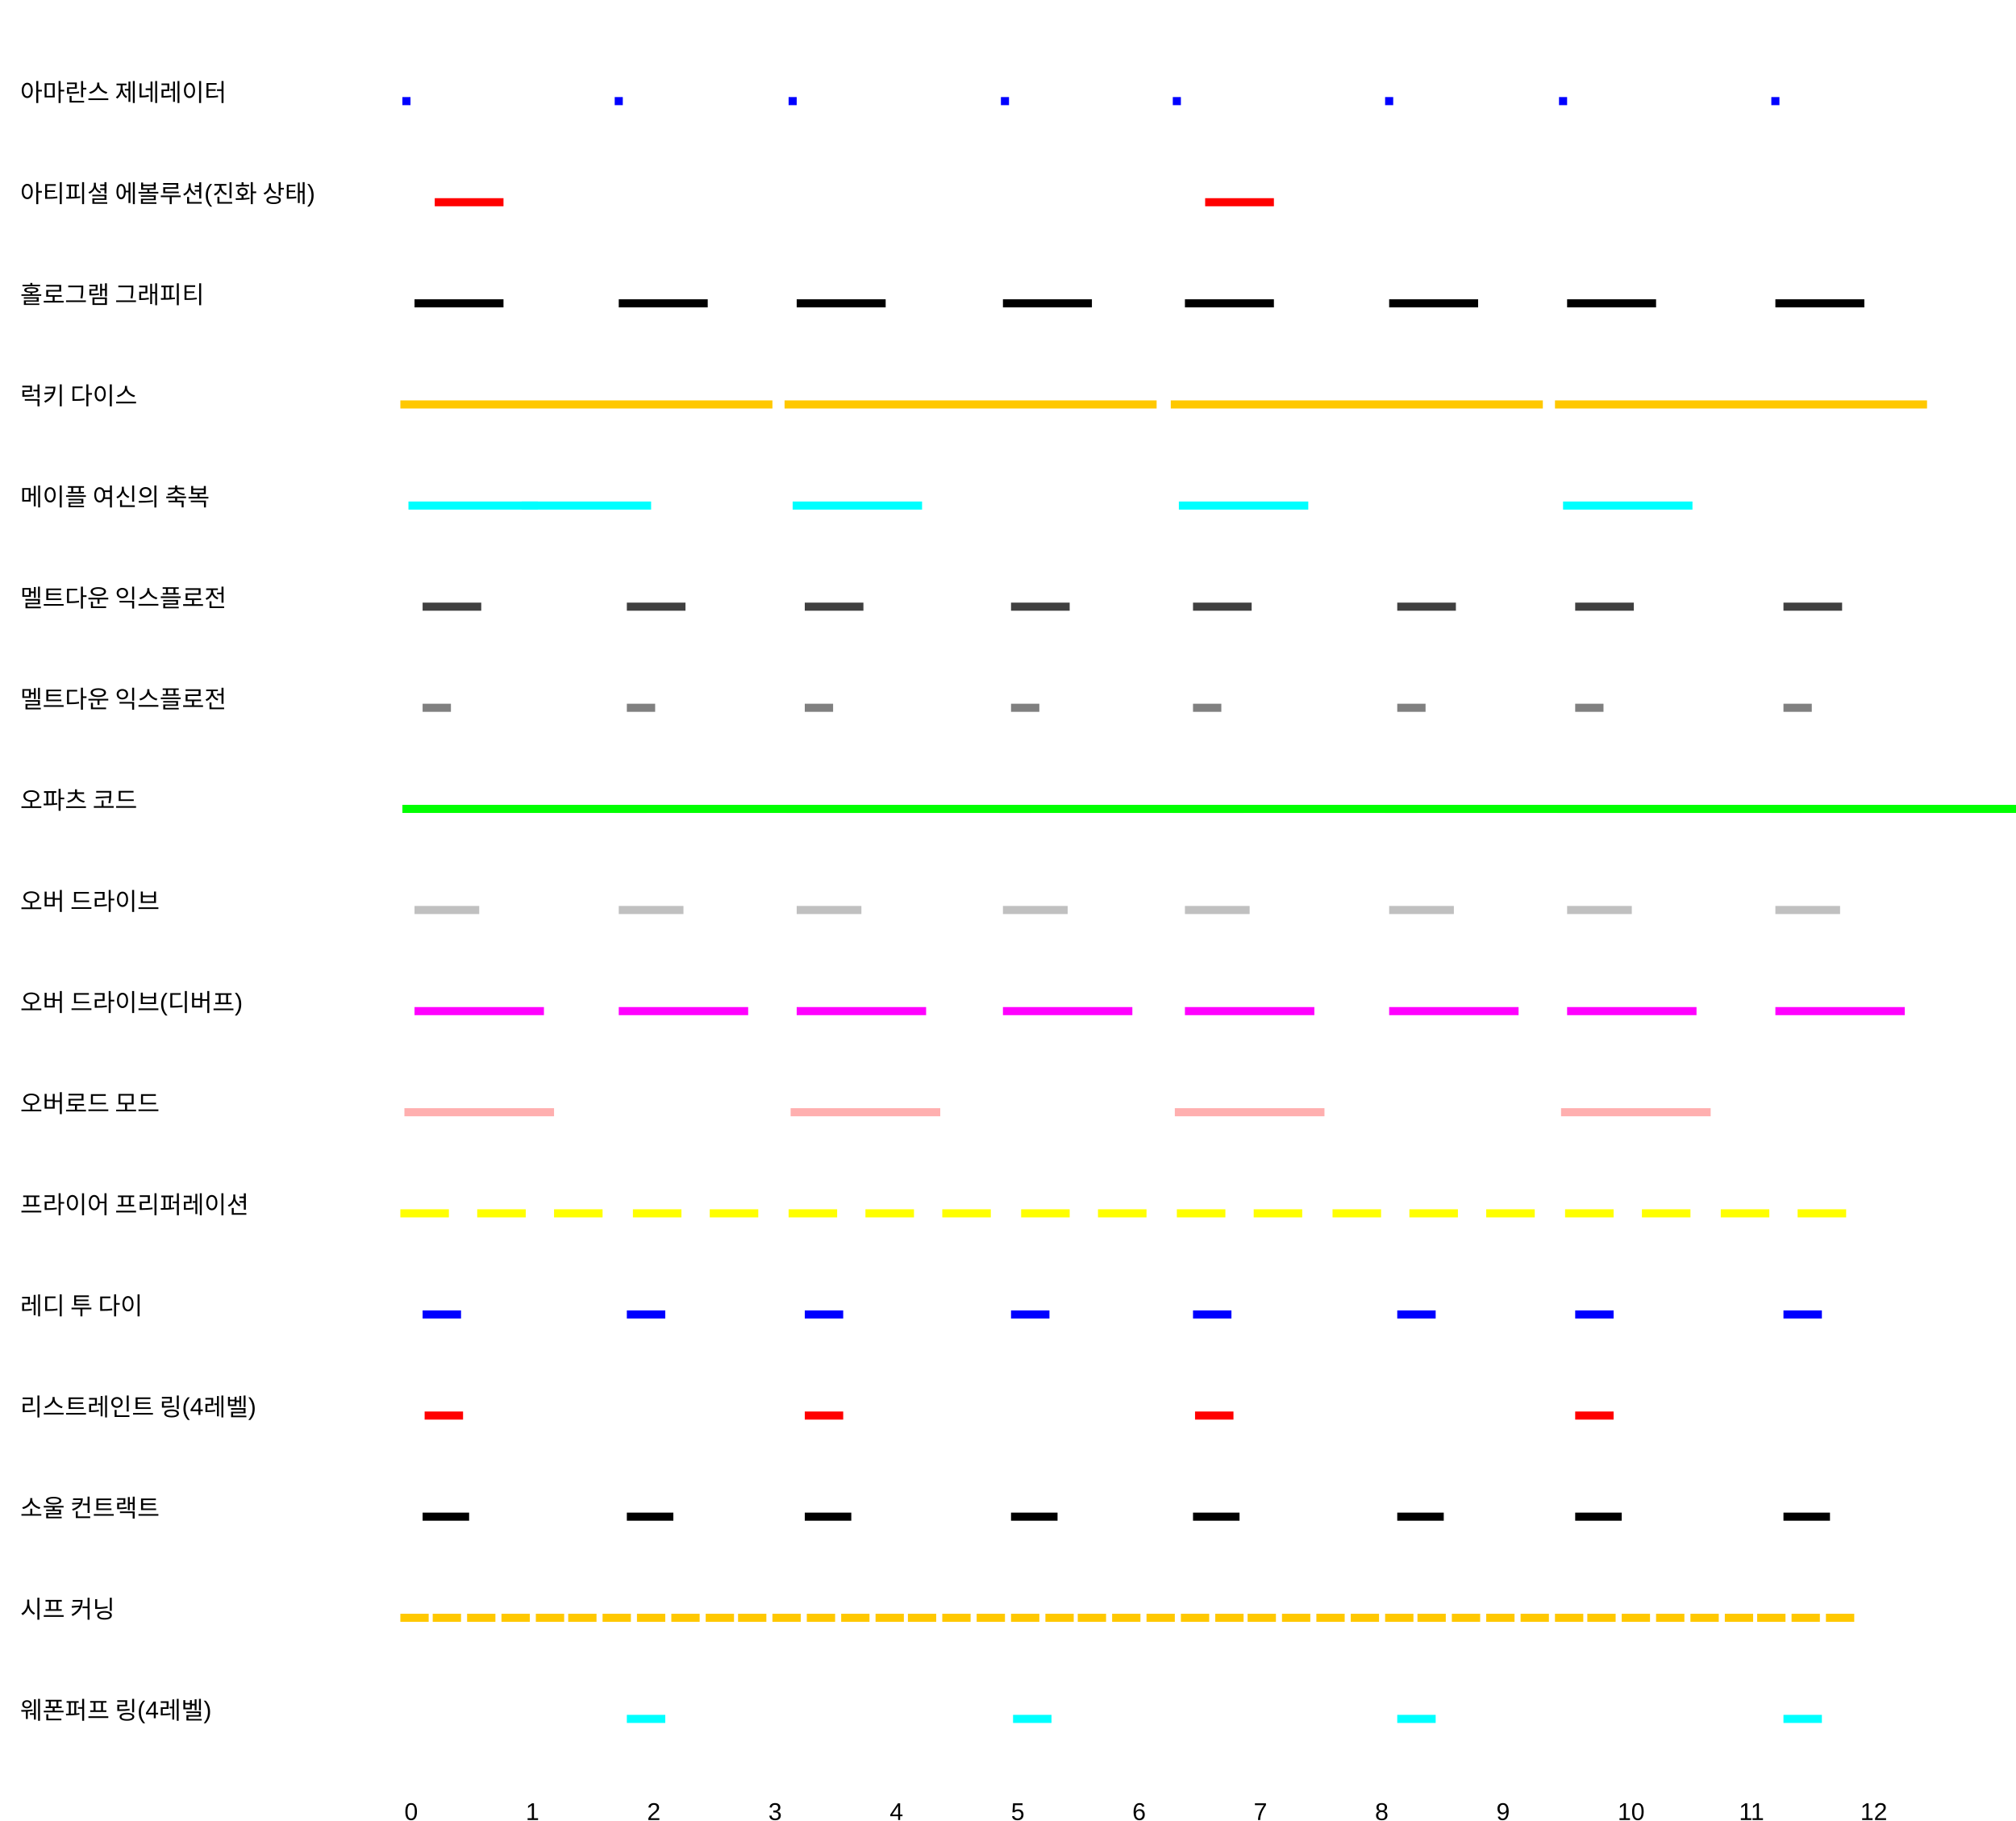
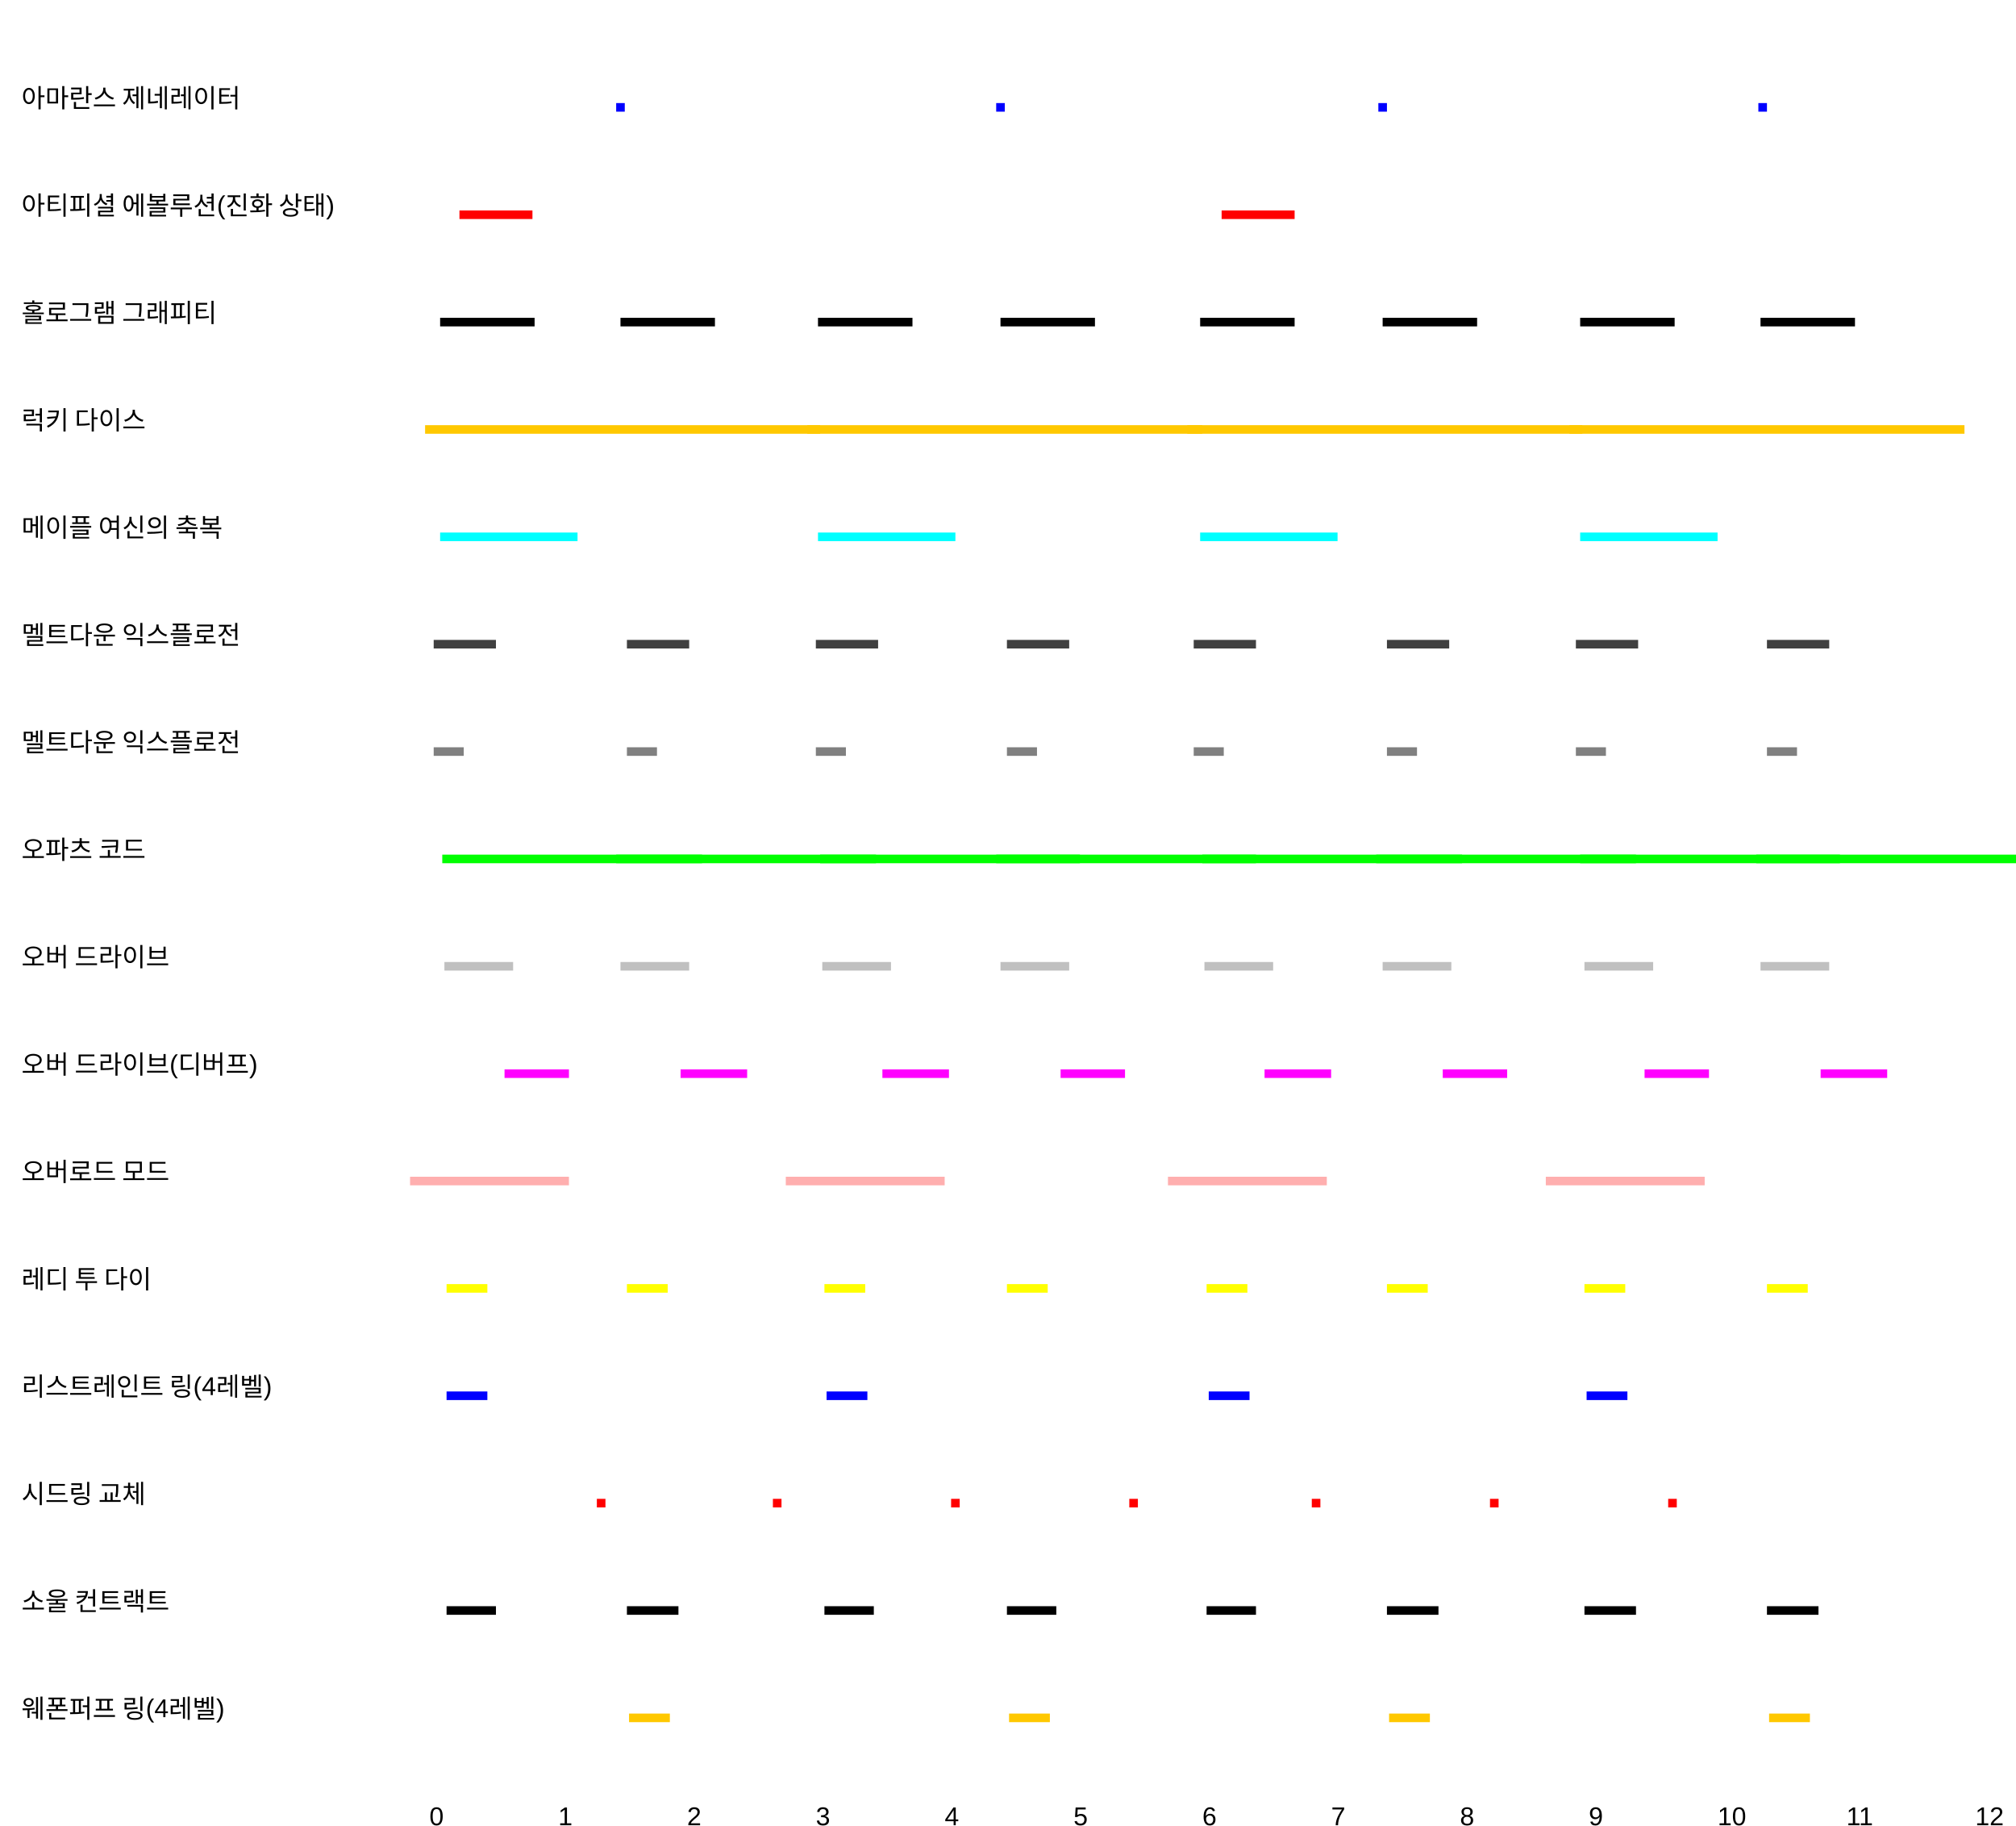
<svg xmlns="http://www.w3.org/2000/svg" style="fill-opacity:1; color-rendering:auto; color-interpolation:auto; text-rendering:auto; stroke:black; stroke-linecap:square; stroke-miterlimit:10; shape-rendering:auto; stroke-opacity:1; fill:black; stroke-dasharray:none; font-weight:normal; stroke-width:1; font-family:'Dialog'; font-style:normal; stroke-linejoin:miter; font-size:12px; stroke-dashoffset:0; image-rendering:auto;">
  <defs id="genericDefs" />
  <g>
    <g style="font-family:'Arial';">
      <text x="10" xml:space="preserve" y="50" style="stroke:none;">아마란스 제네레이터</text>
-       <line x1="201" x2="201" y1="50" style="fill:none; stroke:blue; stroke-width:4;" y2="50" />
-       <line x1="306" x2="306" y1="50" style="fill:none; stroke:blue; stroke-width:4;" y2="50" />
-       <line x1="392" x2="392" y1="50" style="fill:none; stroke:blue; stroke-width:4;" y2="50" />
-       <line x1="497" x2="497" y1="50" style="fill:none; stroke:blue; stroke-width:4;" y2="50" />
-       <line x1="582" x2="582" y1="50" style="fill:none; stroke:blue; stroke-width:4;" y2="50" />
-       <line x1="687" x2="687" y1="50" style="fill:none; stroke:blue; stroke-width:4;" y2="50" />
-       <line x1="773" x2="773" y1="50" style="fill:none; stroke:blue; stroke-width:4;" y2="50" />
-       <line x1="878" x2="878" y1="50" style="fill:none; stroke:blue; stroke-width:4;" y2="50" />
+       <line x1="289" x2="289" y1="50" style="fill:none; stroke:blue; stroke-width:4;" y2="50" />
+       <line x1="466" x2="466" y1="50" style="fill:none; stroke:blue; stroke-width:4;" y2="50" />
+       <line x1="644" x2="644" y1="50" style="fill:none; stroke:blue; stroke-width:4;" y2="50" />
+       <line x1="821" x2="821" y1="50" style="fill:none; stroke:blue; stroke-width:4;" y2="50" />
      <text x="10" xml:space="preserve" y="100" style="stroke-width:4; stroke:none;">아티피셜 에볼루션(진화 상태)</text>
-       <line x1="217" x2="247" y1="100" style="fill:none; stroke:red; stroke-width:4;" y2="100" />
-       <line x1="598" x2="628" y1="100" style="fill:none; stroke:red; stroke-width:4;" y2="100" />
+       <line x1="216" x2="246" y1="100" style="fill:none; stroke:red; stroke-width:4;" y2="100" />
+       <line x1="571" x2="601" y1="100" style="fill:none; stroke:red; stroke-width:4;" y2="100" />
      <text x="10" xml:space="preserve" y="150" style="stroke-width:4; stroke:none;">홀로그램 그래피티</text>
      <line x1="207" x2="247" y1="150" style="fill:none; stroke-width:4;" y2="150" />
-       <line x1="308" x2="348" y1="150" style="fill:none; stroke-width:4;" y2="150" />
-       <line x1="396" x2="436" y1="150" style="fill:none; stroke-width:4;" y2="150" />
-       <line x1="498" x2="538" y1="150" style="fill:none; stroke-width:4;" y2="150" />
-       <line x1="588" x2="628" y1="150" style="fill:none; stroke-width:4;" y2="150" />
-       <line x1="689" x2="729" y1="150" style="fill:none; stroke-width:4;" y2="150" />
-       <line x1="777" x2="817" y1="150" style="fill:none; stroke-width:4;" y2="150" />
-       <line x1="880" x2="920" y1="150" style="fill:none; stroke-width:4;" y2="150" />
+       <line x1="291" x2="331" y1="150" style="fill:none; stroke-width:4;" y2="150" />
+       <line x1="383" x2="423" y1="150" style="fill:none; stroke-width:4;" y2="150" />
+       <line x1="468" x2="508" y1="150" style="fill:none; stroke-width:4;" y2="150" />
+       <line x1="561" x2="601" y1="150" style="fill:none; stroke-width:4;" y2="150" />
+       <line x1="646" x2="686" y1="150" style="fill:none; stroke-width:4;" y2="150" />
+       <line x1="738" x2="778" y1="150" style="fill:none; stroke-width:4;" y2="150" />
+       <line x1="822" x2="862" y1="150" style="fill:none; stroke-width:4;" y2="150" />
      <text x="10" xml:space="preserve" y="200" style="stroke-width:4; stroke:none;">럭키 다이스</text>
      <line x1="200" x2="380" y1="200" style="fill:none; stroke:rgb(255,200,0); stroke-width:4;" y2="200" />
-       <line x1="390" x2="570" y1="200" style="fill:none; stroke:rgb(255,200,0); stroke-width:4;" y2="200" />
-       <line x1="581" x2="761" y1="200" style="fill:none; stroke:rgb(255,200,0); stroke-width:4;" y2="200" />
-       <line x1="771" x2="951" y1="200" style="fill:none; stroke:rgb(255,200,0); stroke-width:4;" y2="200" />
+       <line x1="378" x2="558" y1="200" style="fill:none; stroke:rgb(255,200,0); stroke-width:4;" y2="200" />
+       <line x1="555" x2="735" y1="200" style="fill:none; stroke:rgb(255,200,0); stroke-width:4;" y2="200" />
+       <line x1="733" x2="913" y1="200" style="fill:none; stroke:rgb(255,200,0); stroke-width:4;" y2="200" />
      <text x="10" xml:space="preserve" y="250" style="stroke-width:4; stroke:none;">메이플 여신의 축복</text>
-       <line x1="204" x2="264" y1="250" style="fill:none; stroke:aqua; stroke-width:4;" y2="250" />
-       <line x1="260" x2="320" y1="250" style="fill:none; stroke:aqua; stroke-width:4;" y2="250" />
-       <line x1="394" x2="454" y1="250" style="fill:none; stroke:aqua; stroke-width:4;" y2="250" />
-       <line x1="585" x2="645" y1="250" style="fill:none; stroke:aqua; stroke-width:4;" y2="250" />
-       <line x1="775" x2="835" y1="250" style="fill:none; stroke:aqua; stroke-width:4;" y2="250" />
+       <line x1="207" x2="267" y1="250" style="fill:none; stroke:aqua; stroke-width:4;" y2="250" />
+       <line x1="383" x2="443" y1="250" style="fill:none; stroke:aqua; stroke-width:4;" y2="250" />
+       <line x1="561" x2="621" y1="250" style="fill:none; stroke:aqua; stroke-width:4;" y2="250" />
+       <line x1="738" x2="798" y1="250" style="fill:none; stroke:aqua; stroke-width:4;" y2="250" />
      <text x="10" xml:space="preserve" y="300" style="stroke-width:4; stroke:none;">멜트다운 익스플로전</text>
-       <line x1="211" x2="236" y1="300" style="fill:none; stroke:rgb(64,64,64); stroke-width:4;" y2="300" />
-       <line x1="312" x2="337" y1="300" style="fill:none; stroke:rgb(64,64,64); stroke-width:4;" y2="300" />
-       <line x1="400" x2="425" y1="300" style="fill:none; stroke:rgb(64,64,64); stroke-width:4;" y2="300" />
-       <line x1="502" x2="527" y1="300" style="fill:none; stroke:rgb(64,64,64); stroke-width:4;" y2="300" />
-       <line x1="592" x2="617" y1="300" style="fill:none; stroke:rgb(64,64,64); stroke-width:4;" y2="300" />
-       <line x1="693" x2="718" y1="300" style="fill:none; stroke:rgb(64,64,64); stroke-width:4;" y2="300" />
-       <line x1="781" x2="806" y1="300" style="fill:none; stroke:rgb(64,64,64); stroke-width:4;" y2="300" />
-       <line x1="884" x2="909" y1="300" style="fill:none; stroke:rgb(64,64,64); stroke-width:4;" y2="300" />
+       <line x1="204" x2="229" y1="300" style="fill:none; stroke:rgb(64,64,64); stroke-width:4;" y2="300" />
+       <line x1="294" x2="319" y1="300" style="fill:none; stroke:rgb(64,64,64); stroke-width:4;" y2="300" />
+       <line x1="382" x2="407" y1="300" style="fill:none; stroke:rgb(64,64,64); stroke-width:4;" y2="300" />
+       <line x1="471" x2="496" y1="300" style="fill:none; stroke:rgb(64,64,64); stroke-width:4;" y2="300" />
+       <line x1="558" x2="583" y1="300" style="fill:none; stroke:rgb(64,64,64); stroke-width:4;" y2="300" />
+       <line x1="648" x2="673" y1="300" style="fill:none; stroke:rgb(64,64,64); stroke-width:4;" y2="300" />
+       <line x1="736" x2="761" y1="300" style="fill:none; stroke:rgb(64,64,64); stroke-width:4;" y2="300" />
+       <line x1="825" x2="850" y1="300" style="fill:none; stroke:rgb(64,64,64); stroke-width:4;" y2="300" />
      <text x="10" xml:space="preserve" y="350" style="stroke-width:4; stroke:none;">멜트다운 익스플로전</text>
-       <line x1="211" x2="221" y1="350" style="fill:none; stroke:gray; stroke-width:4;" y2="350" />
-       <line x1="312" x2="322" y1="350" style="fill:none; stroke:gray; stroke-width:4;" y2="350" />
-       <line x1="400" x2="410" y1="350" style="fill:none; stroke:gray; stroke-width:4;" y2="350" />
-       <line x1="502" x2="512" y1="350" style="fill:none; stroke:gray; stroke-width:4;" y2="350" />
-       <line x1="592" x2="602" y1="350" style="fill:none; stroke:gray; stroke-width:4;" y2="350" />
-       <line x1="693" x2="703" y1="350" style="fill:none; stroke:gray; stroke-width:4;" y2="350" />
-       <line x1="781" x2="791" y1="350" style="fill:none; stroke:gray; stroke-width:4;" y2="350" />
-       <line x1="884" x2="894" y1="350" style="fill:none; stroke:gray; stroke-width:4;" y2="350" />
+       <line x1="204" x2="214" y1="350" style="fill:none; stroke:gray; stroke-width:4;" y2="350" />
+       <line x1="294" x2="304" y1="350" style="fill:none; stroke:gray; stroke-width:4;" y2="350" />
+       <line x1="382" x2="392" y1="350" style="fill:none; stroke:gray; stroke-width:4;" y2="350" />
+       <line x1="471" x2="481" y1="350" style="fill:none; stroke:gray; stroke-width:4;" y2="350" />
+       <line x1="558" x2="568" y1="350" style="fill:none; stroke:gray; stroke-width:4;" y2="350" />
+       <line x1="648" x2="658" y1="350" style="fill:none; stroke:gray; stroke-width:4;" y2="350" />
+       <line x1="736" x2="746" y1="350" style="fill:none; stroke:gray; stroke-width:4;" y2="350" />
+       <line x1="825" x2="835" y1="350" style="fill:none; stroke:gray; stroke-width:4;" y2="350" />
      <text x="10" xml:space="preserve" y="400" style="stroke-width:4; stroke:none;">오파츠 코드</text>
-       <line x1="201" x2="318" y1="400" style="fill:none; stroke:lime; stroke-width:4;" y2="400" />
-       <line x1="306" x2="423" y1="400" style="fill:none; stroke:lime; stroke-width:4;" y2="400" />
-       <line x1="391" x2="508" y1="400" style="fill:none; stroke:lime; stroke-width:4;" y2="400" />
-       <line x1="496" x2="613" y1="400" style="fill:none; stroke:lime; stroke-width:4;" y2="400" />
-       <line x1="582" x2="699" y1="400" style="fill:none; stroke:lime; stroke-width:4;" y2="400" />
-       <line x1="687" x2="804" y1="400" style="fill:none; stroke:lime; stroke-width:4;" y2="400" />
-       <line x1="772" x2="889" y1="400" style="fill:none; stroke:lime; stroke-width:4;" y2="400" />
-       <line x1="878" x2="995" y1="400" style="fill:none; stroke:lime; stroke-width:4;" y2="400" />
+       <line x1="208" x2="325" y1="400" style="fill:none; stroke:lime; stroke-width:4;" y2="400" />
+       <line x1="289" x2="406" y1="400" style="fill:none; stroke:lime; stroke-width:4;" y2="400" />
+       <line x1="384" x2="501" y1="400" style="fill:none; stroke:lime; stroke-width:4;" y2="400" />
+       <line x1="466" x2="583" y1="400" style="fill:none; stroke:lime; stroke-width:4;" y2="400" />
+       <line x1="562" x2="679" y1="400" style="fill:none; stroke:lime; stroke-width:4;" y2="400" />
+       <line x1="643" x2="760" y1="400" style="fill:none; stroke:lime; stroke-width:4;" y2="400" />
+       <line x1="738" x2="855" y1="400" style="fill:none; stroke:lime; stroke-width:4;" y2="400" />
+       <line x1="820" x2="937" y1="400" style="fill:none; stroke:lime; stroke-width:4;" y2="400" />
      <text x="10" xml:space="preserve" y="450" style="stroke-width:4; stroke:none;">오버 드라이브</text>
-       <line x1="207" x2="235" y1="450" style="fill:none; stroke:silver; stroke-width:4;" y2="450" />
-       <line x1="308" x2="336" y1="450" style="fill:none; stroke:silver; stroke-width:4;" y2="450" />
-       <line x1="396" x2="424" y1="450" style="fill:none; stroke:silver; stroke-width:4;" y2="450" />
-       <line x1="498" x2="526" y1="450" style="fill:none; stroke:silver; stroke-width:4;" y2="450" />
-       <line x1="588" x2="616" y1="450" style="fill:none; stroke:silver; stroke-width:4;" y2="450" />
-       <line x1="689" x2="717" y1="450" style="fill:none; stroke:silver; stroke-width:4;" y2="450" />
-       <line x1="777" x2="805" y1="450" style="fill:none; stroke:silver; stroke-width:4;" y2="450" />
-       <line x1="880" x2="908" y1="450" style="fill:none; stroke:silver; stroke-width:4;" y2="450" />
+       <line x1="209" x2="237" y1="450" style="fill:none; stroke:silver; stroke-width:4;" y2="450" />
+       <line x1="291" x2="319" y1="450" style="fill:none; stroke:silver; stroke-width:4;" y2="450" />
+       <line x1="385" x2="413" y1="450" style="fill:none; stroke:silver; stroke-width:4;" y2="450" />
+       <line x1="468" x2="496" y1="450" style="fill:none; stroke:silver; stroke-width:4;" y2="450" />
+       <line x1="563" x2="591" y1="450" style="fill:none; stroke:silver; stroke-width:4;" y2="450" />
+       <line x1="646" x2="674" y1="450" style="fill:none; stroke:silver; stroke-width:4;" y2="450" />
+       <line x1="740" x2="768" y1="450" style="fill:none; stroke:silver; stroke-width:4;" y2="450" />
+       <line x1="822" x2="850" y1="450" style="fill:none; stroke:silver; stroke-width:4;" y2="450" />
      <text x="10" xml:space="preserve" y="500" style="stroke-width:4; stroke:none;">오버 드라이브(디버프)</text>
-       <line x1="207" x2="267" y1="500" style="fill:none; stroke:fuchsia; stroke-width:4;" y2="500" />
-       <line x1="308" x2="368" y1="500" style="fill:none; stroke:fuchsia; stroke-width:4;" y2="500" />
-       <line x1="396" x2="456" y1="500" style="fill:none; stroke:fuchsia; stroke-width:4;" y2="500" />
-       <line x1="498" x2="558" y1="500" style="fill:none; stroke:fuchsia; stroke-width:4;" y2="500" />
-       <line x1="588" x2="648" y1="500" style="fill:none; stroke:fuchsia; stroke-width:4;" y2="500" />
-       <line x1="689" x2="749" y1="500" style="fill:none; stroke:fuchsia; stroke-width:4;" y2="500" />
-       <line x1="777" x2="837" y1="500" style="fill:none; stroke:fuchsia; stroke-width:4;" y2="500" />
-       <line x1="880" x2="940" y1="500" style="fill:none; stroke:fuchsia; stroke-width:4;" y2="500" />
+       <line x1="237" x2="263" y1="500" style="fill:none; stroke:fuchsia; stroke-width:4;" y2="500" />
+       <line x1="319" x2="346" y1="500" style="fill:none; stroke:fuchsia; stroke-width:4;" y2="500" />
+       <line x1="413" x2="440" y1="500" style="fill:none; stroke:fuchsia; stroke-width:4;" y2="500" />
+       <line x1="496" x2="522" y1="500" style="fill:none; stroke:fuchsia; stroke-width:4;" y2="500" />
+       <line x1="591" x2="618" y1="500" style="fill:none; stroke:fuchsia; stroke-width:4;" y2="500" />
+       <line x1="674" x2="700" y1="500" style="fill:none; stroke:fuchsia; stroke-width:4;" y2="500" />
+       <line x1="768" x2="794" y1="500" style="fill:none; stroke:fuchsia; stroke-width:4;" y2="500" />
+       <line x1="850" x2="877" y1="500" style="fill:none; stroke:fuchsia; stroke-width:4;" y2="500" />
      <text x="10" xml:space="preserve" y="550" style="stroke-width:4; stroke:none;">오버로드 모드</text>
-       <line x1="202" x2="272" y1="550" style="fill:none; stroke:rgb(255,175,175); stroke-width:4;" y2="550" />
-       <line x1="393" x2="463" y1="550" style="fill:none; stroke:rgb(255,175,175); stroke-width:4;" y2="550" />
-       <line x1="583" x2="653" y1="550" style="fill:none; stroke:rgb(255,175,175); stroke-width:4;" y2="550" />
-       <line x1="774" x2="844" y1="550" style="fill:none; stroke:rgb(255,175,175); stroke-width:4;" y2="550" />
-       <text x="10" xml:space="preserve" y="600" style="stroke-width:4; stroke:none;">프라이어 프리퍼레이션</text>
-       <line x1="200" x2="220" y1="600" style="fill:none; stroke:yellow; stroke-width:4;" y2="600" />
-       <line x1="238" x2="258" y1="600" style="fill:none; stroke:yellow; stroke-width:4;" y2="600" />
-       <line x1="276" x2="296" y1="600" style="fill:none; stroke:yellow; stroke-width:4;" y2="600" />
-       <line x1="315" x2="335" y1="600" style="fill:none; stroke:yellow; stroke-width:4;" y2="600" />
-       <line x1="353" x2="373" y1="600" style="fill:none; stroke:yellow; stroke-width:4;" y2="600" />
-       <line x1="392" x2="412" y1="600" style="fill:none; stroke:yellow; stroke-width:4;" y2="600" />
-       <line x1="430" x2="450" y1="600" style="fill:none; stroke:yellow; stroke-width:4;" y2="600" />
-       <line x1="468" x2="488" y1="600" style="fill:none; stroke:yellow; stroke-width:4;" y2="600" />
-       <line x1="507" x2="527" y1="600" style="fill:none; stroke:yellow; stroke-width:4;" y2="600" />
-       <line x1="545" x2="565" y1="600" style="fill:none; stroke:yellow; stroke-width:4;" y2="600" />
-       <line x1="584" x2="604" y1="600" style="fill:none; stroke:yellow; stroke-width:4;" y2="600" />
-       <line x1="622" x2="642" y1="600" style="fill:none; stroke:yellow; stroke-width:4;" y2="600" />
-       <line x1="661" x2="681" y1="600" style="fill:none; stroke:yellow; stroke-width:4;" y2="600" />
-       <line x1="699" x2="719" y1="600" style="fill:none; stroke:yellow; stroke-width:4;" y2="600" />
-       <line x1="737" x2="757" y1="600" style="fill:none; stroke:yellow; stroke-width:4;" y2="600" />
-       <line x1="776" x2="796" y1="600" style="fill:none; stroke:yellow; stroke-width:4;" y2="600" />
-       <line x1="814" x2="834" y1="600" style="fill:none; stroke:yellow; stroke-width:4;" y2="600" />
-       <line x1="853" x2="873" y1="600" style="fill:none; stroke:yellow; stroke-width:4;" y2="600" />
-       <line x1="891" x2="911" y1="600" style="fill:none; stroke:yellow; stroke-width:4;" y2="600" />
-       <text x="10" xml:space="preserve" y="650" style="stroke-width:4; stroke:none;">레디 투 다이</text>
-       <line x1="211" x2="226" y1="650" style="fill:none; stroke:blue; stroke-width:4;" y2="650" />
-       <line x1="312" x2="327" y1="650" style="fill:none; stroke:blue; stroke-width:4;" y2="650" />
-       <line x1="400" x2="415" y1="650" style="fill:none; stroke:blue; stroke-width:4;" y2="650" />
-       <line x1="502" x2="517" y1="650" style="fill:none; stroke:blue; stroke-width:4;" y2="650" />
-       <line x1="592" x2="607" y1="650" style="fill:none; stroke:blue; stroke-width:4;" y2="650" />
-       <line x1="693" x2="708" y1="650" style="fill:none; stroke:blue; stroke-width:4;" y2="650" />
-       <line x1="781" x2="796" y1="650" style="fill:none; stroke:blue; stroke-width:4;" y2="650" />
-       <line x1="884" x2="899" y1="650" style="fill:none; stroke:blue; stroke-width:4;" y2="650" />
-       <text x="10" xml:space="preserve" y="700" style="stroke-width:4; stroke:none;">리스트레인트 링(4레벨)</text>
-       <line x1="212" x2="227" y1="700" style="fill:none; stroke:red; stroke-width:4;" y2="700" />
-       <line x1="400" x2="415" y1="700" style="fill:none; stroke:red; stroke-width:4;" y2="700" />
-       <line x1="593" x2="608" y1="700" style="fill:none; stroke:red; stroke-width:4;" y2="700" />
-       <line x1="781" x2="796" y1="700" style="fill:none; stroke:red; stroke-width:4;" y2="700" />
+       <line x1="193" x2="263" y1="550" style="fill:none; stroke:rgb(255,175,175); stroke-width:4;" y2="550" />
+       <line x1="368" x2="438" y1="550" style="fill:none; stroke:rgb(255,175,175); stroke-width:4;" y2="550" />
+       <line x1="546" x2="616" y1="550" style="fill:none; stroke:rgb(255,175,175); stroke-width:4;" y2="550" />
+       <line x1="722" x2="792" y1="550" style="fill:none; stroke:rgb(255,175,175); stroke-width:4;" y2="550" />
+       <text x="10" xml:space="preserve" y="600" style="stroke-width:4; stroke:none;">레디 투 다이</text>
+       <line x1="210" x2="225" y1="600" style="fill:none; stroke:yellow; stroke-width:4;" y2="600" />
+       <line x1="294" x2="309" y1="600" style="fill:none; stroke:yellow; stroke-width:4;" y2="600" />
+       <line x1="386" x2="401" y1="600" style="fill:none; stroke:yellow; stroke-width:4;" y2="600" />
+       <line x1="471" x2="486" y1="600" style="fill:none; stroke:yellow; stroke-width:4;" y2="600" />
+       <line x1="564" x2="579" y1="600" style="fill:none; stroke:yellow; stroke-width:4;" y2="600" />
+       <line x1="648" x2="663" y1="600" style="fill:none; stroke:yellow; stroke-width:4;" y2="600" />
+       <line x1="740" x2="755" y1="600" style="fill:none; stroke:yellow; stroke-width:4;" y2="600" />
+       <line x1="825" x2="840" y1="600" style="fill:none; stroke:yellow; stroke-width:4;" y2="600" />
+       <text x="10" xml:space="preserve" y="650" style="stroke-width:4; stroke:none;">리스트레인트 링(4레벨)</text>
+       <line x1="210" x2="225" y1="650" style="fill:none; stroke:blue; stroke-width:4;" y2="650" />
+       <line x1="387" x2="402" y1="650" style="fill:none; stroke:blue; stroke-width:4;" y2="650" />
+       <line x1="565" x2="580" y1="650" style="fill:none; stroke:blue; stroke-width:4;" y2="650" />
+       <line x1="741" x2="756" y1="650" style="fill:none; stroke:blue; stroke-width:4;" y2="650" />
+       <text x="10" xml:space="preserve" y="700" style="stroke-width:4; stroke:none;">시드링 교체</text>
+       <line x1="280" x2="280" y1="700" style="fill:none; stroke:red; stroke-width:4;" y2="700" />
+       <line x1="362" x2="362" y1="700" style="fill:none; stroke:red; stroke-width:4;" y2="700" />
+       <line x1="445" x2="445" y1="700" style="fill:none; stroke:red; stroke-width:4;" y2="700" />
+       <line x1="528" x2="528" y1="700" style="fill:none; stroke:red; stroke-width:4;" y2="700" />
+       <line x1="613" x2="613" y1="700" style="fill:none; stroke:red; stroke-width:4;" y2="700" />
+       <line x1="696" x2="696" y1="700" style="fill:none; stroke:red; stroke-width:4;" y2="700" />
+       <line x1="779" x2="779" y1="700" style="fill:none; stroke:red; stroke-width:4;" y2="700" />
      <text x="10" xml:space="preserve" y="750" style="stroke-width:4; stroke:none;">소울 컨트랙트</text>
-       <line x1="211" x2="230" y1="750" style="fill:none; stroke-width:4;" y2="750" />
-       <line x1="312" x2="331" y1="750" style="fill:none; stroke-width:4;" y2="750" />
-       <line x1="400" x2="419" y1="750" style="fill:none; stroke-width:4;" y2="750" />
-       <line x1="502" x2="521" y1="750" style="fill:none; stroke-width:4;" y2="750" />
-       <line x1="592" x2="611" y1="750" style="fill:none; stroke-width:4;" y2="750" />
-       <line x1="693" x2="712" y1="750" style="fill:none; stroke-width:4;" y2="750" />
-       <line x1="781" x2="800" y1="750" style="fill:none; stroke-width:4;" y2="750" />
-       <line x1="884" x2="903" y1="750" style="fill:none; stroke-width:4;" y2="750" />
-       <text x="10" xml:space="preserve" y="800" style="stroke-width:4; stroke:none;">시프 커닝</text>
-       <line x1="200" x2="210" y1="800" style="fill:none; stroke:rgb(255,200,0); stroke-width:4;" y2="800" />
-       <line x1="216" x2="226" y1="800" style="fill:none; stroke:rgb(255,200,0); stroke-width:4;" y2="800" />
-       <line x1="233" x2="243" y1="800" style="fill:none; stroke:rgb(255,200,0); stroke-width:4;" y2="800" />
-       <line x1="250" x2="260" y1="800" style="fill:none; stroke:rgb(255,200,0); stroke-width:4;" y2="800" />
-       <line x1="267" x2="277" y1="800" style="fill:none; stroke:rgb(255,200,0); stroke-width:4;" y2="800" />
-       <line x1="283" x2="293" y1="800" style="fill:none; stroke:rgb(255,200,0); stroke-width:4;" y2="800" />
-       <line x1="300" x2="310" y1="800" style="fill:none; stroke:rgb(255,200,0); stroke-width:4;" y2="800" />
-       <line x1="317" x2="327" y1="800" style="fill:none; stroke:rgb(255,200,0); stroke-width:4;" y2="800" />
-       <line x1="334" x2="344" y1="800" style="fill:none; stroke:rgb(255,200,0); stroke-width:4;" y2="800" />
-       <line x1="351" x2="361" y1="800" style="fill:none; stroke:rgb(255,200,0); stroke-width:4;" y2="800" />
-       <line x1="367" x2="377" y1="800" style="fill:none; stroke:rgb(255,200,0); stroke-width:4;" y2="800" />
-       <line x1="384" x2="394" y1="800" style="fill:none; stroke:rgb(255,200,0); stroke-width:4;" y2="800" />
-       <line x1="401" x2="411" y1="800" style="fill:none; stroke:rgb(255,200,0); stroke-width:4;" y2="800" />
-       <line x1="418" x2="428" y1="800" style="fill:none; stroke:rgb(255,200,0); stroke-width:4;" y2="800" />
-       <line x1="435" x2="445" y1="800" style="fill:none; stroke:rgb(255,200,0); stroke-width:4;" y2="800" />
-       <line x1="451" x2="461" y1="800" style="fill:none; stroke:rgb(255,200,0); stroke-width:4;" y2="800" />
-       <line x1="468" x2="478" y1="800" style="fill:none; stroke:rgb(255,200,0); stroke-width:4;" y2="800" />
-       <line x1="485" x2="495" y1="800" style="fill:none; stroke:rgb(255,200,0); stroke-width:4;" y2="800" />
-       <line x1="502" x2="512" y1="800" style="fill:none; stroke:rgb(255,200,0); stroke-width:4;" y2="800" />
-       <line x1="519" x2="529" y1="800" style="fill:none; stroke:rgb(255,200,0); stroke-width:4;" y2="800" />
-       <line x1="535" x2="545" y1="800" style="fill:none; stroke:rgb(255,200,0); stroke-width:4;" y2="800" />
-       <line x1="552" x2="562" y1="800" style="fill:none; stroke:rgb(255,200,0); stroke-width:4;" y2="800" />
-       <line x1="569" x2="579" y1="800" style="fill:none; stroke:rgb(255,200,0); stroke-width:4;" y2="800" />
-       <line x1="586" x2="596" y1="800" style="fill:none; stroke:rgb(255,200,0); stroke-width:4;" y2="800" />
-       <line x1="603" x2="613" y1="800" style="fill:none; stroke:rgb(255,200,0); stroke-width:4;" y2="800" />
-       <line x1="619" x2="629" y1="800" style="fill:none; stroke:rgb(255,200,0); stroke-width:4;" y2="800" />
-       <line x1="636" x2="646" y1="800" style="fill:none; stroke:rgb(255,200,0); stroke-width:4;" y2="800" />
-       <line x1="653" x2="663" y1="800" style="fill:none; stroke:rgb(255,200,0); stroke-width:4;" y2="800" />
-       <line x1="670" x2="680" y1="800" style="fill:none; stroke:rgb(255,200,0); stroke-width:4;" y2="800" />
-       <line x1="687" x2="697" y1="800" style="fill:none; stroke:rgb(255,200,0); stroke-width:4;" y2="800" />
-       <line x1="703" x2="713" y1="800" style="fill:none; stroke:rgb(255,200,0); stroke-width:4;" y2="800" />
-       <line x1="720" x2="730" y1="800" style="fill:none; stroke:rgb(255,200,0); stroke-width:4;" y2="800" />
-       <line x1="737" x2="747" y1="800" style="fill:none; stroke:rgb(255,200,0); stroke-width:4;" y2="800" />
-       <line x1="754" x2="764" y1="800" style="fill:none; stroke:rgb(255,200,0); stroke-width:4;" y2="800" />
-       <line x1="771" x2="781" y1="800" style="fill:none; stroke:rgb(255,200,0); stroke-width:4;" y2="800" />
-       <line x1="787" x2="797" y1="800" style="fill:none; stroke:rgb(255,200,0); stroke-width:4;" y2="800" />
-       <line x1="804" x2="814" y1="800" style="fill:none; stroke:rgb(255,200,0); stroke-width:4;" y2="800" />
-       <line x1="821" x2="831" y1="800" style="fill:none; stroke:rgb(255,200,0); stroke-width:4;" y2="800" />
-       <line x1="838" x2="848" y1="800" style="fill:none; stroke:rgb(255,200,0); stroke-width:4;" y2="800" />
-       <line x1="855" x2="865" y1="800" style="fill:none; stroke:rgb(255,200,0); stroke-width:4;" y2="800" />
-       <line x1="871" x2="881" y1="800" style="fill:none; stroke:rgb(255,200,0); stroke-width:4;" y2="800" />
-       <line x1="888" x2="898" y1="800" style="fill:none; stroke:rgb(255,200,0); stroke-width:4;" y2="800" />
-       <line x1="905" x2="915" y1="800" style="fill:none; stroke:rgb(255,200,0); stroke-width:4;" y2="800" />
-       <text x="10" xml:space="preserve" y="850" style="stroke-width:4; stroke:none;">웨폰퍼프 링(4레벨)</text>
-       <line x1="312" x2="327" y1="850" style="fill:none; stroke:aqua; stroke-width:4;" y2="850" />
-       <line x1="503" x2="518" y1="850" style="fill:none; stroke:aqua; stroke-width:4;" y2="850" />
-       <line x1="693" x2="708" y1="850" style="fill:none; stroke:aqua; stroke-width:4;" y2="850" />
-       <line x1="884" x2="899" y1="850" style="fill:none; stroke:aqua; stroke-width:4;" y2="850" />
-       <text x="200" xml:space="preserve" y="900" style="stroke-width:4; stroke:none;">0</text>
-       <text x="260" xml:space="preserve" y="900" style="stroke-width:4; stroke:none;">1</text>
-       <text x="320" xml:space="preserve" y="900" style="stroke-width:4; stroke:none;">2</text>
-       <text x="380" xml:space="preserve" y="900" style="stroke-width:4; stroke:none;">3</text>
-       <text x="440" xml:space="preserve" y="900" style="stroke-width:4; stroke:none;">4</text>
-       <text x="500" xml:space="preserve" y="900" style="stroke-width:4; stroke:none;">5</text>
-       <text x="560" xml:space="preserve" y="900" style="stroke-width:4; stroke:none;">6</text>
-       <text x="620" xml:space="preserve" y="900" style="stroke-width:4; stroke:none;">7</text>
-       <text x="680" xml:space="preserve" y="900" style="stroke-width:4; stroke:none;">8</text>
-       <text x="740" xml:space="preserve" y="900" style="stroke-width:4; stroke:none;">9</text>
-       <text x="800" xml:space="preserve" y="900" style="stroke-width:4; stroke:none;">10</text>
-       <text x="860" xml:space="preserve" y="900" style="stroke-width:4; stroke:none;">11</text>
-       <text x="920" xml:space="preserve" y="900" style="stroke-width:4; stroke:none;">12</text>
+       <line x1="210" x2="229" y1="750" style="fill:none; stroke-width:4;" y2="750" />
+       <line x1="294" x2="314" y1="750" style="fill:none; stroke-width:4;" y2="750" />
+       <line x1="386" x2="405" y1="750" style="fill:none; stroke-width:4;" y2="750" />
+       <line x1="471" x2="490" y1="750" style="fill:none; stroke-width:4;" y2="750" />
+       <line x1="564" x2="583" y1="750" style="fill:none; stroke-width:4;" y2="750" />
+       <line x1="648" x2="668" y1="750" style="fill:none; stroke-width:4;" y2="750" />
+       <line x1="740" x2="760" y1="750" style="fill:none; stroke-width:4;" y2="750" />
+       <line x1="825" x2="845" y1="750" style="fill:none; stroke-width:4;" y2="750" />
+       <text x="10" xml:space="preserve" y="800" style="stroke-width:4; stroke:none;">웨폰퍼프 링(4레벨)</text>
+       <line x1="295" x2="310" y1="800" style="fill:none; stroke:rgb(255,200,0); stroke-width:4;" y2="800" />
+       <line x1="472" x2="487" y1="800" style="fill:none; stroke:rgb(255,200,0); stroke-width:4;" y2="800" />
+       <line x1="649" x2="664" y1="800" style="fill:none; stroke:rgb(255,200,0); stroke-width:4;" y2="800" />
+       <line x1="826" x2="841" y1="800" style="fill:none; stroke:rgb(255,200,0); stroke-width:4;" y2="800" />
+       <text x="200" xml:space="preserve" y="850" style="stroke-width:4; stroke:none;">0</text>
+       <text x="260" xml:space="preserve" y="850" style="stroke-width:4; stroke:none;">1</text>
+       <text x="320" xml:space="preserve" y="850" style="stroke-width:4; stroke:none;">2</text>
+       <text x="380" xml:space="preserve" y="850" style="stroke-width:4; stroke:none;">3</text>
+       <text x="440" xml:space="preserve" y="850" style="stroke-width:4; stroke:none;">4</text>
+       <text x="500" xml:space="preserve" y="850" style="stroke-width:4; stroke:none;">5</text>
+       <text x="560" xml:space="preserve" y="850" style="stroke-width:4; stroke:none;">6</text>
+       <text x="620" xml:space="preserve" y="850" style="stroke-width:4; stroke:none;">7</text>
+       <text x="680" xml:space="preserve" y="850" style="stroke-width:4; stroke:none;">8</text>
+       <text x="740" xml:space="preserve" y="850" style="stroke-width:4; stroke:none;">9</text>
+       <text x="800" xml:space="preserve" y="850" style="stroke-width:4; stroke:none;">10</text>
+       <text x="860" xml:space="preserve" y="850" style="stroke-width:4; stroke:none;">11</text>
+       <text x="920" xml:space="preserve" y="850" style="stroke-width:4; stroke:none;">12</text>
    </g>
  </g>
</svg>
